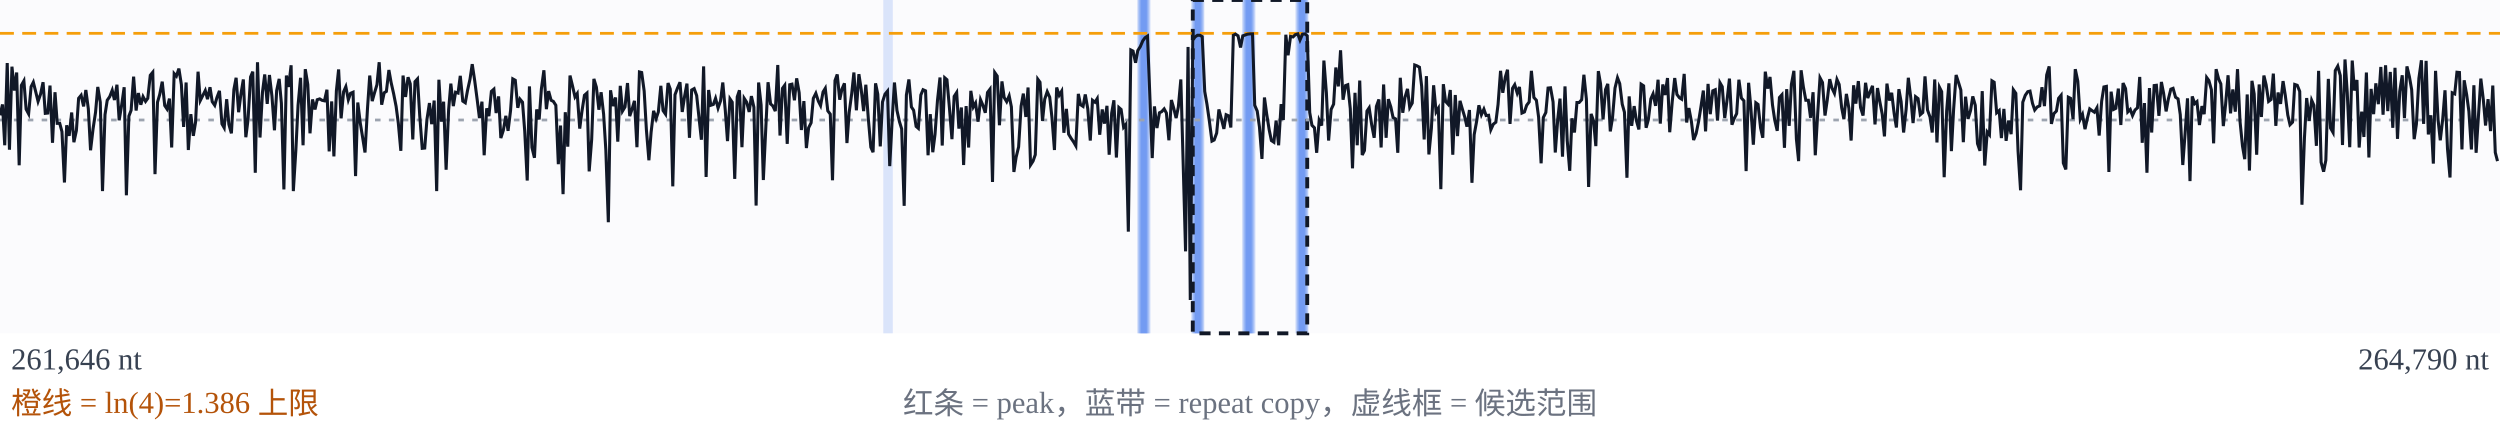
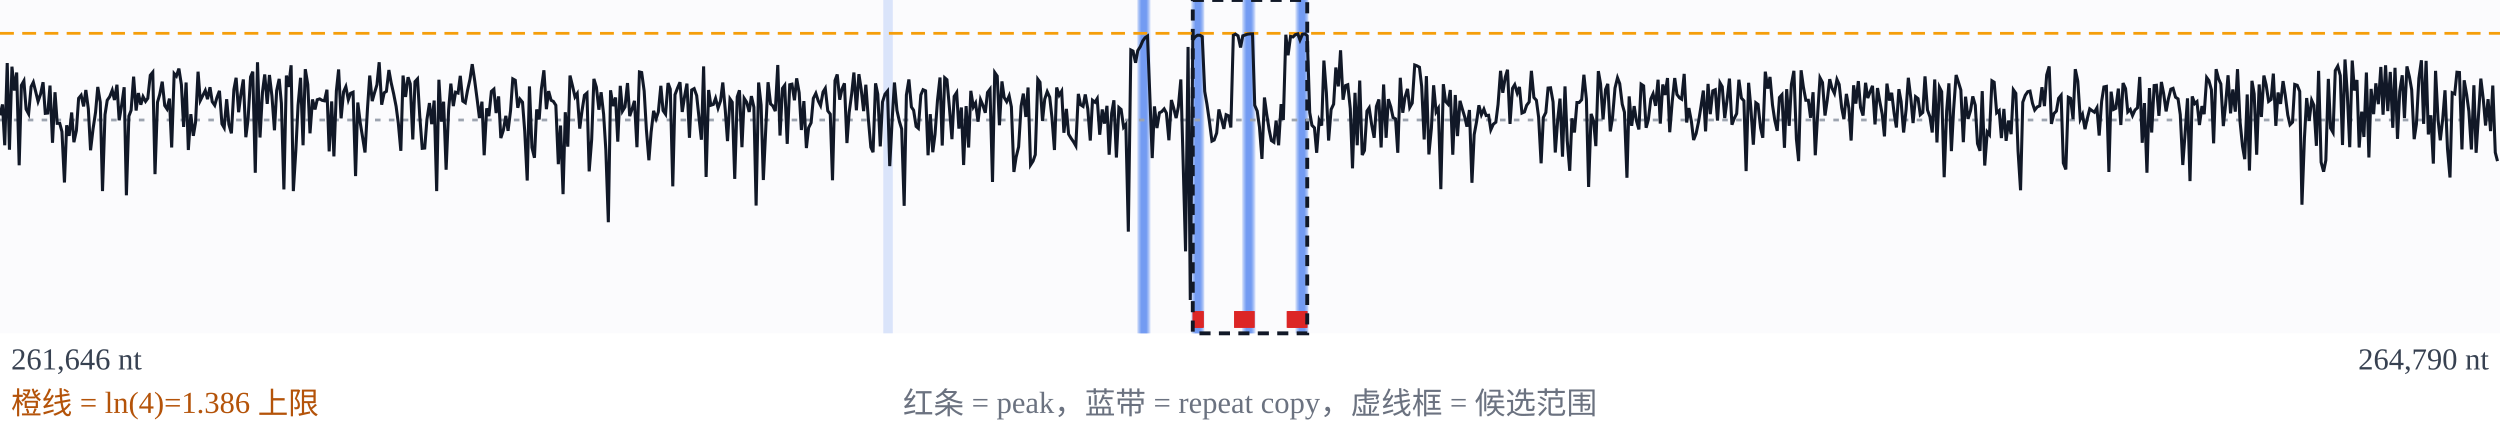
<svg xmlns="http://www.w3.org/2000/svg" viewBox="0 0 900 154" width="100%" role="img" aria-label="detector track NC_000918.1:263146-263290">
  <rect width="900" height="120" fill="#fbfbfd" />
  <rect x="409.9" y="0" width="3.4" height="120" fill="#2563eb" opacity="0.16" />
  <rect x="429.4" y="0" width="3.4" height="120" fill="#2563eb" opacity="0.16" />
  <rect x="447.7" y="0" width="3.4" height="120" fill="#2563eb" opacity="0.16" />
  <rect x="466.9" y="0" width="3.4" height="120" fill="#2563eb" opacity="0.16" />
  <rect x="318.0" y="0" width="3.4" height="120" fill="#2563eb" opacity="0.16" />
  <rect x="410.2" y="0" width="3.4" height="120" fill="#2563eb" opacity="0.16" />
  <rect x="429.7" y="0" width="3.4" height="120" fill="#2563eb" opacity="0.16" />
  <rect x="448.0" y="0" width="3.4" height="120" fill="#2563eb" opacity="0.16" />
  <rect x="467.2" y="0" width="3.4" height="120" fill="#2563eb" opacity="0.16" />
  <rect x="409.6" y="0" width="3.4" height="120" fill="#2563eb" opacity="0.16" />
  <rect x="429.1" y="0" width="3.4" height="120" fill="#2563eb" opacity="0.16" />
  <rect x="447.4" y="0" width="3.4" height="120" fill="#2563eb" opacity="0.16" />
  <rect x="466.6" y="0" width="3.4" height="120" fill="#2563eb" opacity="0.16" />
  <rect x="410.5" y="0" width="3.4" height="120" fill="#2563eb" opacity="0.16" />
  <rect x="430.0" y="0" width="3.4" height="120" fill="#2563eb" opacity="0.16" />
  <rect x="448.3" y="0" width="3.4" height="120" fill="#2563eb" opacity="0.16" />
  <rect x="467.5" y="0" width="3.4" height="120" fill="#2563eb" opacity="0.16" />
  <rect x="409.4" y="0" width="3.4" height="120" fill="#2563eb" opacity="0.16" />
  <rect x="428.8" y="0" width="3.4" height="120" fill="#2563eb" opacity="0.16" />
  <rect x="447.1" y="0" width="3.4" height="120" fill="#2563eb" opacity="0.16" />
  <rect x="466.3" y="0" width="3.4" height="120" fill="#2563eb" opacity="0.16" />
  <rect x="410.8" y="0" width="3.4" height="120" fill="#2563eb" opacity="0.16" />
  <rect x="430.2" y="0" width="3.4" height="120" fill="#2563eb" opacity="0.16" />
  <rect x="448.6" y="0" width="3.4" height="120" fill="#2563eb" opacity="0.16" />
  <rect x="467.7" y="0" width="3.4" height="120" fill="#2563eb" opacity="0.16" />
+   <rect x="429.4" y="112" width="3.4" height="6" fill="#dc2626" />
+   <rect x="429.4" y="112" width="3.7" height="6" fill="#dc2626" />
+   <rect x="429.4" y="112" width="4.0" height="6" fill="#dc2626" />
+   <rect x="444.3" y="112" width="7.2" height="6" fill="#dc2626" />
+   <rect x="444.3" y="112" width="7.4" height="6" fill="#dc2626" />
+   <rect x="463.2" y="112" width="7.4" height="6" fill="#dc2626" />
+   <rect x="463.5" y="112" width="6.9" height="6" fill="#dc2626" />
+   <rect x="463.5" y="112" width="7.2" height="6" fill="#dc2626" />
  <rect x="429.4" y="0" width="41.2" height="120" fill="none" stroke="#111827" stroke-dasharray="4 3" stroke-width="1.4" />
  <line x1="0" y1="43.2" x2="900" y2="43.2" stroke="#9ca3af" stroke-dasharray="2 3" />
  <line x1="0" y1="12.0" x2="900" y2="12.0" stroke="#f59e0b" stroke-dasharray="5 3" />
  <polyline fill="none" stroke="#111827" stroke-width="1.1" points="0.0,41.5 0.9,37.6 1.7,52.3 2.6,22.7 3.4,53.9 4.3,24.0 5.2,32.6 6.0,26.1 6.9,59.5 7.7,30.7 8.6,29.1 9.4,39.3 10.3,41.0 11.2,31.2 12.0,29.6 12.9,33.2 13.7,36.5 14.6,33.9 15.5,29.6 16.3,40.8 17.2,40.7 18.0,30.8 18.9,51.4 19.8,33.2 20.6,44.4 21.5,44.4 22.3,47.4 23.2,65.7 24.0,45.1 24.9,48.9 25.8,40.5 26.6,51.2 27.5,47.0 28.3,35.4 29.2,34.3 30.1,38.3 30.9,32.4 31.8,39.2 32.6,54.1 33.5,46.4 34.4,40.4 35.2,31.3 36.1,36.8 36.9,68.8 37.8,41.3 38.6,36.1 39.5,34.8 40.4,32.5 41.2,36.0 42.1,30.5 42.9,43.3 43.8,37.8 44.7,31.4 45.5,70.3 46.4,41.8 47.2,39.7 48.1,27.6 49.0,39.8 49.8,33.5 50.7,37.7 51.5,34.8 52.4,36.5 53.2,35.4 54.1,27.1 55.0,26.0 55.8,62.7 56.7,36.8 57.5,34.0 58.4,29.4 59.3,38.0 60.1,39.2 61.0,35.5 61.8,53.1 62.7,26.5 63.5,27.4 64.4,24.7 65.3,30.5 66.1,45.7 67.0,29.7 67.8,54.0 68.7,41.1 69.6,48.9 70.4,44.0 71.3,25.8 72.1,36.2 73.0,34.4 73.9,32.6 74.7,35.7 75.6,31.4 76.4,36.6 77.3,37.9 78.1,35.1 79.0,32.7 79.9,44.6 80.7,46.0 81.6,35.7 82.4,44.8 83.3,48.0 84.2,32.2 85.0,28.0 85.9,40.4 86.7,34.1 87.6,28.6 88.5,49.4 89.3,43.0 90.2,27.7 91.0,25.8 91.9,62.2 92.7,22.4 93.6,49.5 94.5,33.1 95.3,26.8 96.2,37.4 97.0,27.0 97.9,34.6 98.8,46.9 99.6,32.6 100.5,28.4 101.3,37.2 102.2,68.2 103.1,27.2 103.9,31.3 104.8,23.5 105.6,68.8 106.5,54.2 107.3,37.9 108.2,28.0 109.1,52.3 109.9,24.9 110.8,30.4 111.6,48.0 112.5,35.8 113.4,39.4 114.2,35.9 115.1,35.6 115.9,36.1 116.8,36.3 117.7,32.3 118.5,54.5 119.4,36.5 120.2,56.3 121.1,32.7 121.9,25.0 122.8,42.6 123.7,33.0 124.5,31.2 125.4,35.9 126.2,33.6 127.1,33.2 128.0,63.4 128.8,36.9 129.7,44.3 130.5,49.2 131.4,54.9 132.3,39.0 133.1,27.2 134.0,36.4 134.8,33.5 135.7,30.5 136.5,22.4 137.4,37.7 138.3,33.4 139.1,32.9 140.0,25.2 140.8,29.7 141.7,33.7 142.6,38.3 143.4,44.4 144.3,54.3 145.1,27.2 146.0,34.9 146.9,27.8 147.7,30.2 148.6,50.2 149.4,29.4 150.3,28.4 151.1,41.6 152.0,53.4 152.9,53.3 153.7,43.0 154.6,37.1 155.4,44.7 156.3,36.2 157.2,68.8 158.0,28.7 158.9,43.8 159.7,36.6 160.6,61.1 161.5,39.6 162.3,30.1 163.2,38.2 164.0,33.2 164.9,33.5 165.7,27.3 166.6,36.4 167.5,37.0 168.3,32.6 169.2,28.5 170.0,23.1 170.9,29.1 171.8,36.0 172.6,42.5 173.5,36.6 174.3,55.9 175.2,39.0 176.0,41.8 176.9,32.9 177.8,32.1 178.6,40.7 179.5,34.7 180.3,49.7 181.2,46.9 182.1,41.7 182.9,47.1 183.8,39.8 184.6,28.4 185.5,28.9 186.4,38.8 187.2,35.7 188.1,36.8 188.9,47.2 189.8,65.0 190.6,31.1 191.5,53.1 192.4,56.8 193.2,39.4 194.1,43.0 194.9,32.0 195.8,25.3 196.7,39.3 197.5,32.8 198.4,36.1 199.2,36.5 200.1,37.9 201.0,59.1 201.8,45.2 202.7,69.9 203.5,40.4 204.4,52.8 205.2,27.2 206.1,30.9 207.0,34.9 207.8,33.7 208.7,46.3 209.5,40.1 210.4,34.3 211.3,33.5 212.1,61.7 213.0,50.2 213.8,28.4 214.7,31.4 215.6,39.5 216.4,33.2 217.3,41.1 218.1,54.0 219.0,80.0 219.8,32.5 220.7,38.2 221.6,35.1 222.4,51.0 223.3,30.9 224.1,40.0 225.0,38.5 225.9,29.9 226.7,41.8 227.6,39.1 228.4,36.3 229.3,53.0 230.2,25.9 231.0,26.1 231.9,32.8 232.7,46.7 233.6,57.7 234.4,47.6 235.3,39.9 236.2,42.7 237.0,40.3 237.9,30.9 238.7,39.8 239.6,41.1 240.5,29.9 241.3,32.1 242.2,67.1 243.0,34.1 243.9,31.7 244.8,29.6 245.6,40.3 246.5,34.4 247.3,30.1 248.2,49.6 249.0,32.4 249.9,31.9 250.8,34.4 251.6,42.0 252.5,50.3 253.3,23.9 254.2,63.7 255.1,32.4 255.9,37.9 256.8,37.6 257.6,35.4 258.5,38.9 259.4,36.3 260.2,29.7 261.1,39.7 261.9,50.8 262.8,35.6 263.6,36.8 264.5,64.4 265.4,34.9 266.2,32.5 267.1,53.0 267.9,35.4 268.8,36.8 269.7,40.3 270.5,34.6 271.4,38.6 272.2,74.0 273.1,29.7 274.0,37.8 274.8,64.8 275.7,45.8 276.5,29.6 277.4,37.4 278.2,38.1 279.1,40.0 280.0,23.4 280.8,48.8 281.7,31.8 282.5,30.7 283.4,51.8 284.3,30.5 285.1,30.3 286.0,36.1 286.8,28.2 287.7,33.4 288.5,46.8 289.4,36.4 290.3,53.3 291.1,46.0 292.0,44.2 292.8,35.4 293.7,33.6 294.6,36.4 295.4,38.0 296.3,33.1 297.1,31.8 298.0,39.9 298.9,41.1 299.7,64.9 300.6,29.0 301.4,26.8 302.3,35.9 303.1,32.1 304.0,30.0 304.9,51.5 305.7,40.5 306.6,33.8 307.4,26.1 308.3,39.7 309.2,26.7 310.0,31.9 310.9,40.0 311.7,30.5 312.6,42.8 313.5,53.0 314.3,54.8 315.2,30.0 316.0,33.9 316.9,52.7 317.7,36.7 318.6,33.9 319.5,32.8 320.3,59.8 321.2,42.7 322.0,29.7 322.9,39.7 323.8,43.8 324.6,46.4 325.5,74.1 326.3,34.2 327.2,28.6 328.1,38.5 328.9,39.7 329.8,45.5 330.6,46.2 331.5,34.2 332.3,32.3 333.2,32.7 334.1,55.9 334.9,41.1 335.8,54.8 336.6,48.4 337.5,36.1 338.4,27.9 339.2,52.4 340.1,28.0 340.9,28.7 341.8,38.9 342.7,50.1 343.5,34.7 344.4,33.3 345.2,46.3 346.1,38.7 346.9,59.4 347.8,38.2 348.7,53.1 349.5,32.7 350.4,38.5 351.2,37.1 352.1,43.8 353.0,35.9 353.8,37.8 354.7,40.6 355.5,33.3 356.4,32.1 357.3,65.5 358.1,26.1 359.0,27.4 359.8,45.1 360.7,29.3 361.5,35.1 362.4,36.6 363.3,34.5 364.1,38.5 365.0,61.9 365.8,56.6 366.7,52.9 367.6,38.2 368.4,33.7 369.3,42.1 370.1,31.5 371.0,59.4 371.9,58.0 372.7,55.7 373.6,28.5 374.4,29.6 375.3,43.5 376.1,35.7 377.0,33.0 377.9,35.0 378.7,42.3 379.6,54.0 380.4,31.5 381.3,34.3 382.2,32.8 383.0,47.8 383.9,39.2 384.7,48.3 385.6,49.8 386.5,51.1 387.3,52.5 388.2,33.8 389.0,37.7 389.9,38.3 390.7,34.0 391.6,39.2 392.5,50.6 393.3,36.1 394.2,36.8 395.0,35.5 395.9,48.5 396.8,39.4 397.6,44.5 398.5,38.1 399.3,55.7 400.2,40.7 401.0,36.1 401.9,56.7 402.8,38.7 403.6,39.4 404.5,45.8 405.3,44.8 406.2,83.4 407.1,18.0 407.9,18.4 408.8,22.6 409.6,18.2 410.5,16.8 411.4,14.7 412.2,13.6 413.1,13.0 413.9,33.4 414.8,56.9 415.6,38.3 416.5,46.1 417.4,40.6 418.2,40.2 419.1,39.2 419.9,40.7 420.8,50.5 421.7,36.0 422.5,38.8 423.4,42.5 424.2,38.5 425.1,28.6 426.0,61.0 426.8,90.5 427.7,16.9 428.5,108.0 429.4,14.5 430.2,13.3 431.1,12.7 432.0,12.7 432.8,13.2 433.7,32.9 434.5,37.5 435.4,43.8 436.3,50.8 437.1,50.4 438.0,47.9 438.8,39.4 439.7,42.8 440.6,46.4 441.4,41.3 442.3,41.7 443.1,45.9 444.0,12.7 444.8,12.3 445.7,12.9 446.6,17.1 447.4,12.9 448.3,12.6 449.1,12.3 450.0,12.2 450.9,12.2 451.7,37.9 452.6,40.0 453.4,45.7 454.3,57.2 455.2,35.1 456.0,41.0 456.9,46.7 457.7,50.6 458.6,51.2 459.4,43.4 460.3,52.3 461.2,37.5 462.0,43.2 462.9,12.5 463.7,19.9 464.6,13.1 465.5,13.3 466.3,12.5 467.2,12.2 468.0,14.4 468.9,12.3 469.8,12.2 470.6,12.9 471.5,40.5 472.3,45.1 473.2,46.0 474.0,55.0 474.9,43.3 475.8,45.2 476.6,21.8 477.5,33.5 478.3,50.6 479.2,39.4 480.1,37.5 480.9,24.3 481.8,31.1 482.6,18.1 483.5,35.9 484.4,30.8 485.2,30.5 486.1,39.1 486.9,60.6 487.8,33.4 488.6,52.3 489.5,29.0 490.4,55.8 491.2,54.2 492.1,40.0 492.9,38.8 493.8,44.9 494.7,49.6 495.5,38.3 496.4,35.8 497.2,53.1 498.1,30.4 499.0,49.6 499.8,35.7 500.7,38.5 501.5,42.3 502.4,42.8 503.2,55.0 504.1,28.0 505.0,40.6 505.8,35.0 506.7,32.0 507.5,38.7 508.4,37.1 509.3,23.4 510.1,23.7 511.0,24.2 511.8,31.1 512.7,50.2 513.5,27.4 514.4,55.6 515.3,46.2 516.1,30.7 517.0,40.3 517.8,39.0 518.7,68.1 519.6,30.3 520.4,36.5 521.3,37.5 522.1,32.4 523.0,55.7 523.9,34.2 524.7,49.0 525.6,36.3 526.4,39.1 527.3,42.1 528.1,45.6 529.0,39.6 529.9,65.8 530.7,48.5 531.6,43.6 532.4,37.9 533.3,41.3 534.2,39.3 535.0,41.6 535.9,41.5 536.7,46.7 537.6,44.7 538.5,44.0 539.3,37.6 540.2,25.5 541.0,33.4 541.9,27.8 542.7,25.1 543.6,44.6 544.5,31.8 545.3,30.5 546.2,33.5 547.0,31.3 547.9,40.7 548.8,40.3 549.6,37.9 550.5,36.7 551.3,25.5 552.2,35.1 553.1,36.1 553.9,42.2 554.8,58.8 555.6,42.3 556.5,40.5 557.3,31.7 558.2,31.6 559.1,36.7 559.9,54.9 560.8,42.8 561.6,35.5 562.5,56.4 563.4,31.1 564.2,50.6 565.1,61.5 565.9,42.6 566.8,47.7 567.7,36.9 568.5,36.9 569.4,35.9 570.2,26.9 571.1,35.7 571.9,67.3 572.8,41.0 573.7,43.6 574.5,52.6 575.4,25.6 576.2,30.2 577.1,43.0 578.0,32.2 578.8,30.2 579.7,47.3 580.5,42.4 581.4,31.7 582.3,28.0 583.1,30.1 584.0,37.5 584.8,40.4 585.7,64.0 586.5,34.7 587.4,45.3 588.3,38.2 589.1,43.4 590.0,46.6 590.8,30.3 591.7,30.9 592.6,46.0 593.4,43.1 594.3,35.6 595.1,33.8 596.0,38.1 596.9,28.7 597.7,44.5 598.6,30.4 599.4,34.2 600.3,28.1 601.1,47.6 602.0,36.6 602.9,28.1 603.7,34.0 604.6,35.2 605.4,35.7 606.3,26.6 607.2,44.1 608.0,38.9 608.9,43.7 609.7,50.4 610.6,48.1 611.5,43.7 612.3,38.7 613.2,32.6 614.0,47.3 614.9,30.2 615.7,41.1 616.6,32.7 617.5,32.3 618.3,43.4 619.2,29.8 620.0,31.2 620.9,42.5 621.8,35.5 622.6,28.3 623.5,44.9 624.3,42.7 625.2,40.9 626.0,28.7 626.9,35.3 627.8,36.3 628.6,61.6 629.5,29.8 630.3,38.7 631.2,52.1 632.1,37.0 632.9,37.6 633.8,46.0 634.6,49.6 635.5,25.8 636.4,31.9 637.2,27.7 638.1,37.8 638.9,43.2 639.8,47.1 640.6,35.1 641.5,34.1 642.4,53.2 643.2,32.1 644.1,45.3 644.9,30.4 645.8,25.5 646.7,50.0 647.5,58.0 648.4,25.3 649.2,31.2 650.1,36.1 651.0,36.1 651.8,42.4 652.7,33.2 653.5,55.9 654.4,40.4 655.2,28.0 656.1,29.7 657.0,41.6 657.8,36.1 658.7,28.5 659.5,31.7 660.4,33.6 661.3,28.6 662.1,30.4 663.0,38.8 663.8,42.9 664.7,33.8 665.6,39.0 666.4,50.6 667.3,30.7 668.1,37.3 669.0,29.2 669.8,38.7 670.7,41.6 671.6,29.8 672.4,35.3 673.3,32.9 674.1,30.9 675.0,44.8 675.9,31.7 676.7,36.4 677.6,41.1 678.4,49.1 679.3,30.1 680.2,36.2 681.0,33.4 681.9,40.9 682.7,45.9 683.6,32.1 684.4,36.6 685.3,47.7 686.2,39.4 687.0,28.0 687.9,35.4 688.7,44.3 689.6,34.8 690.5,35.5 691.3,41.3 692.2,40.5 693.0,27.5 693.9,39.6 694.8,42.1 695.6,47.7 696.5,28.6 697.3,51.3 698.2,31.4 699.0,33.0 699.9,63.8 700.8,39.9 701.6,30.0 702.5,54.4 703.3,39.4 704.2,27.0 705.1,29.8 705.9,32.4 706.8,51.2 707.6,34.8 708.5,42.8 709.4,39.8 710.2,34.7 711.1,37.9 711.9,51.7 712.8,54.3 713.6,32.8 714.5,59.6 715.4,47.5 716.2,48.5 717.1,29.1 717.9,29.6 718.8,40.6 719.7,39.8 720.5,49.7 721.4,39.2 722.2,50.7 723.1,43.4 724.0,48.3 724.8,32.3 725.7,33.6 726.5,54.4 727.4,68.5 728.2,36.8 729.1,34.3 730.0,33.0 730.8,32.8 731.7,37.2 732.5,39.6 733.4,38.5 734.3,38.1 735.1,31.4 736.0,38.2 736.8,27.0 737.7,23.9 738.5,44.6 739.4,40.9 740.3,40.0 741.1,35.4 742.0,34.3 742.8,58.7 743.7,61.0 744.6,35.0 745.4,35.4 746.3,42.9 747.1,24.9 748.0,29.2 748.9,42.9 749.7,41.2 750.6,46.5 751.4,42.8 752.3,39.2 753.1,39.8 754.0,40.4 754.9,38.8 755.7,48.8 756.6,36.4 757.4,31.3 758.3,31.1 759.2,61.9 760.0,33.0 760.9,39.4 761.7,39.0 762.6,31.9 763.5,45.0 764.3,29.9 765.2,31.9 766.0,40.3 766.9,39.4 767.7,41.6 768.6,39.6 769.5,38.8 770.3,27.7 771.2,51.4 772.0,37.1 772.9,62.2 773.8,31.7 774.6,47.7 775.5,30.8 776.3,30.7 777.2,41.7 778.1,29.5 778.9,33.6 779.8,40.1 780.6,35.7 781.5,32.1 782.3,31.8 783.2,35.0 784.1,35.6 784.9,41.3 785.8,59.4 786.6,48.5 787.5,35.4 788.4,65.2 789.2,34.7 790.1,37.3 790.9,36.6 791.8,45.0 792.7,38.2 793.5,41.1 794.4,27.9 795.2,29.0 796.1,32.3 796.9,51.6 797.8,24.9 798.7,28.4 799.5,30.2 800.4,45.4 801.2,37.7 802.1,27.1 803.0,40.8 803.8,32.2 804.7,40.2 805.5,24.9 806.4,43.6 807.3,52.6 808.1,57.3 809.0,34.0 809.8,61.4 810.7,29.1 811.5,33.8 812.4,55.7 813.3,30.4 814.1,42.1 815.0,27.2 815.8,30.5 816.7,36.5 817.6,35.8 818.4,26.5 819.3,45.3 820.1,33.3 821.0,37.4 821.9,29.2 822.7,34.3 823.6,41.4 824.4,44.9 825.3,44.0 826.1,30.4 827.0,30.7 827.9,32.9 828.7,73.7 829.6,49.6 830.4,35.3 831.3,43.5 832.2,36.1 833.0,37.9 833.9,52.5 834.7,25.5 835.6,58.4 836.5,61.8 837.3,57.7 838.2,28.4 839.0,46.1 839.9,47.7 840.7,25.4 841.6,23.8 842.5,27.2 843.3,52.2 844.2,21.4 845.0,33.2 845.9,53.0 846.8,21.8 847.6,32.6 848.5,28.8 849.3,53.1 850.2,40.2 851.0,49.3 851.9,26.1 852.8,56.7 853.6,32.0 854.5,41.1 855.3,30.0 856.2,37.5 857.1,24.1 857.9,41.3 858.8,23.5 859.6,40.0 860.5,25.9 861.4,46.0 862.2,24.4 863.1,50.0 863.9,32.9 864.8,27.1 865.6,42.5 866.5,23.9 867.4,27.7 868.2,32.3 869.1,50.1 869.9,44.7 870.8,28.2 871.7,21.7 872.5,44.6 873.4,21.9 874.2,48.4 875.1,41.5 876.0,58.9 876.8,25.5 877.7,43.1 878.5,50.5 879.4,42.6 880.2,32.5 881.1,53.6 882.0,63.9 882.8,33.4 883.7,33.8 884.5,26.0 885.4,26.1 886.3,53.8 887.1,28.9 888.0,34.1 888.8,40.1 889.7,53.8 890.6,30.7 891.4,55.0 892.3,40.8 893.1,28.3 894.0,35.9 894.8,45.2 895.7,35.7 896.6,47.2 897.4,30.8 898.3,54.9 899.1,58.0" />
  <text x="4" y="133" font-size="11" fill="#374151">261,646 nt</text>
  <text x="896" y="133" font-size="11" text-anchor="end" fill="#374151">264,790 nt</text>
  <text x="4" y="149" font-size="11" fill="#b45309">橙线 = ln(4)=1.386 上限</text>
  <text x="450.0" y="149" font-size="11" text-anchor="middle" fill="#6b7280">红条 = peak，蓝带 = repeat copy，虚线框 = 候选范围</text>
</svg>
